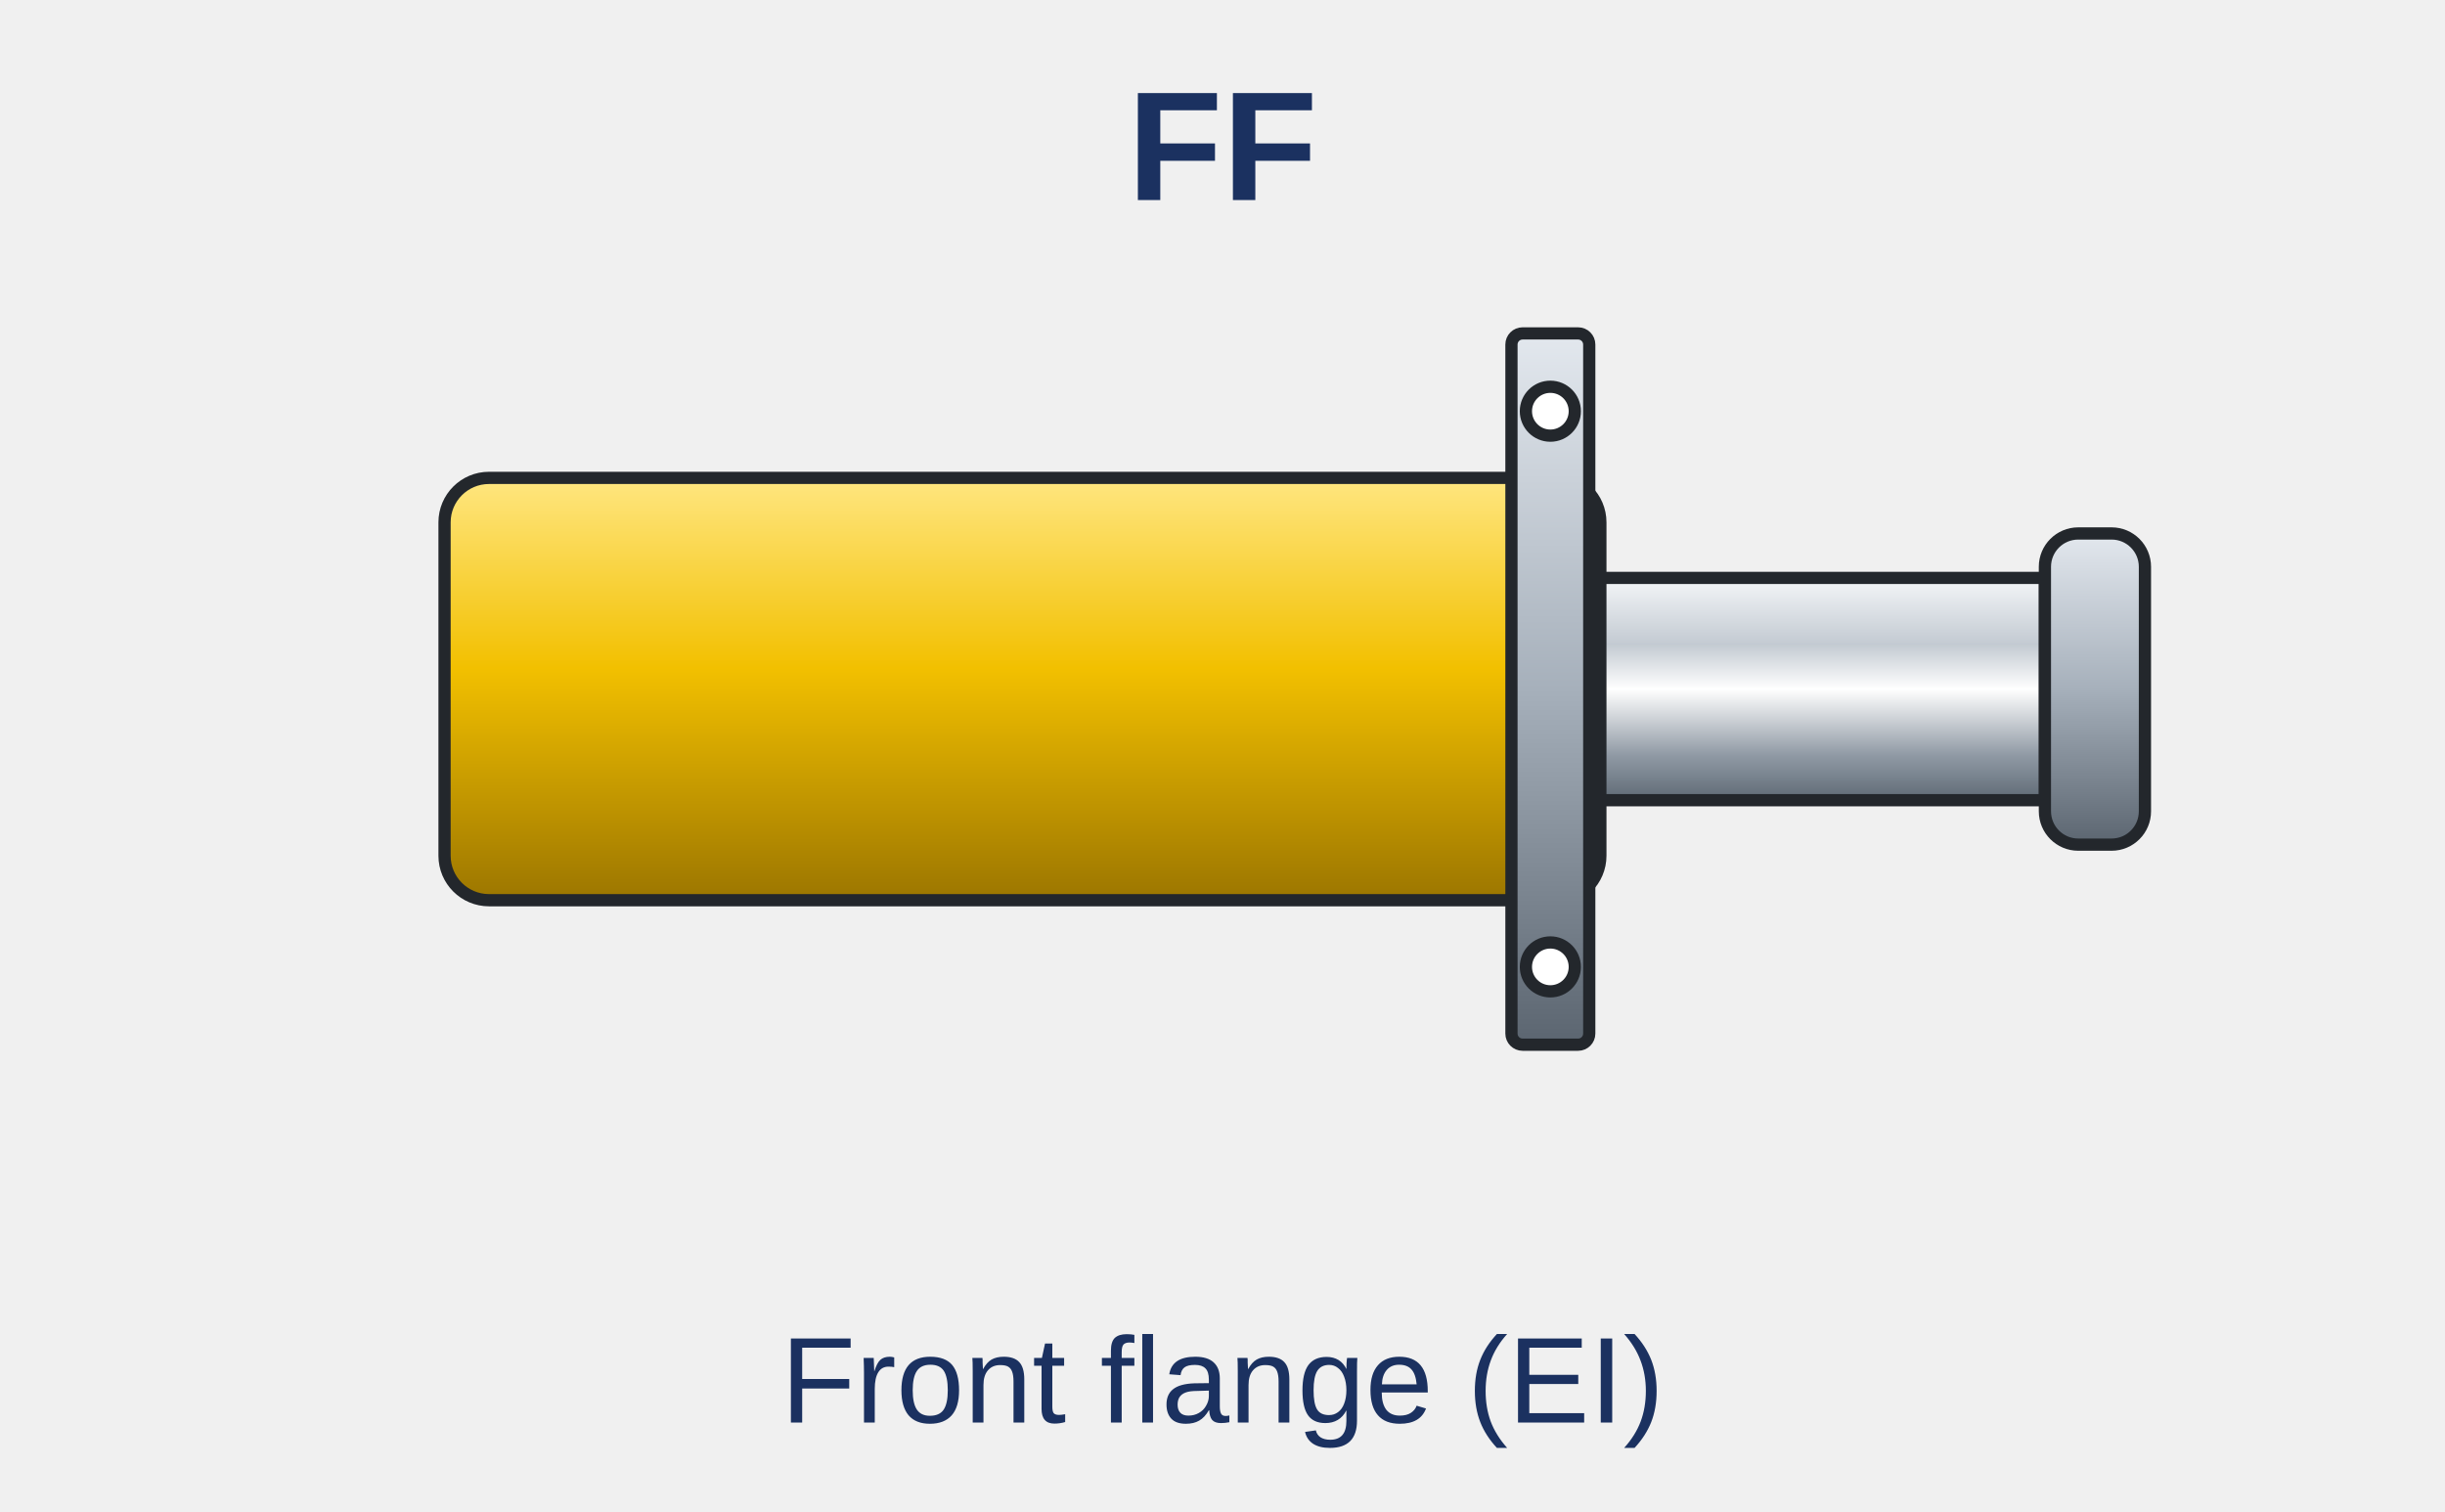
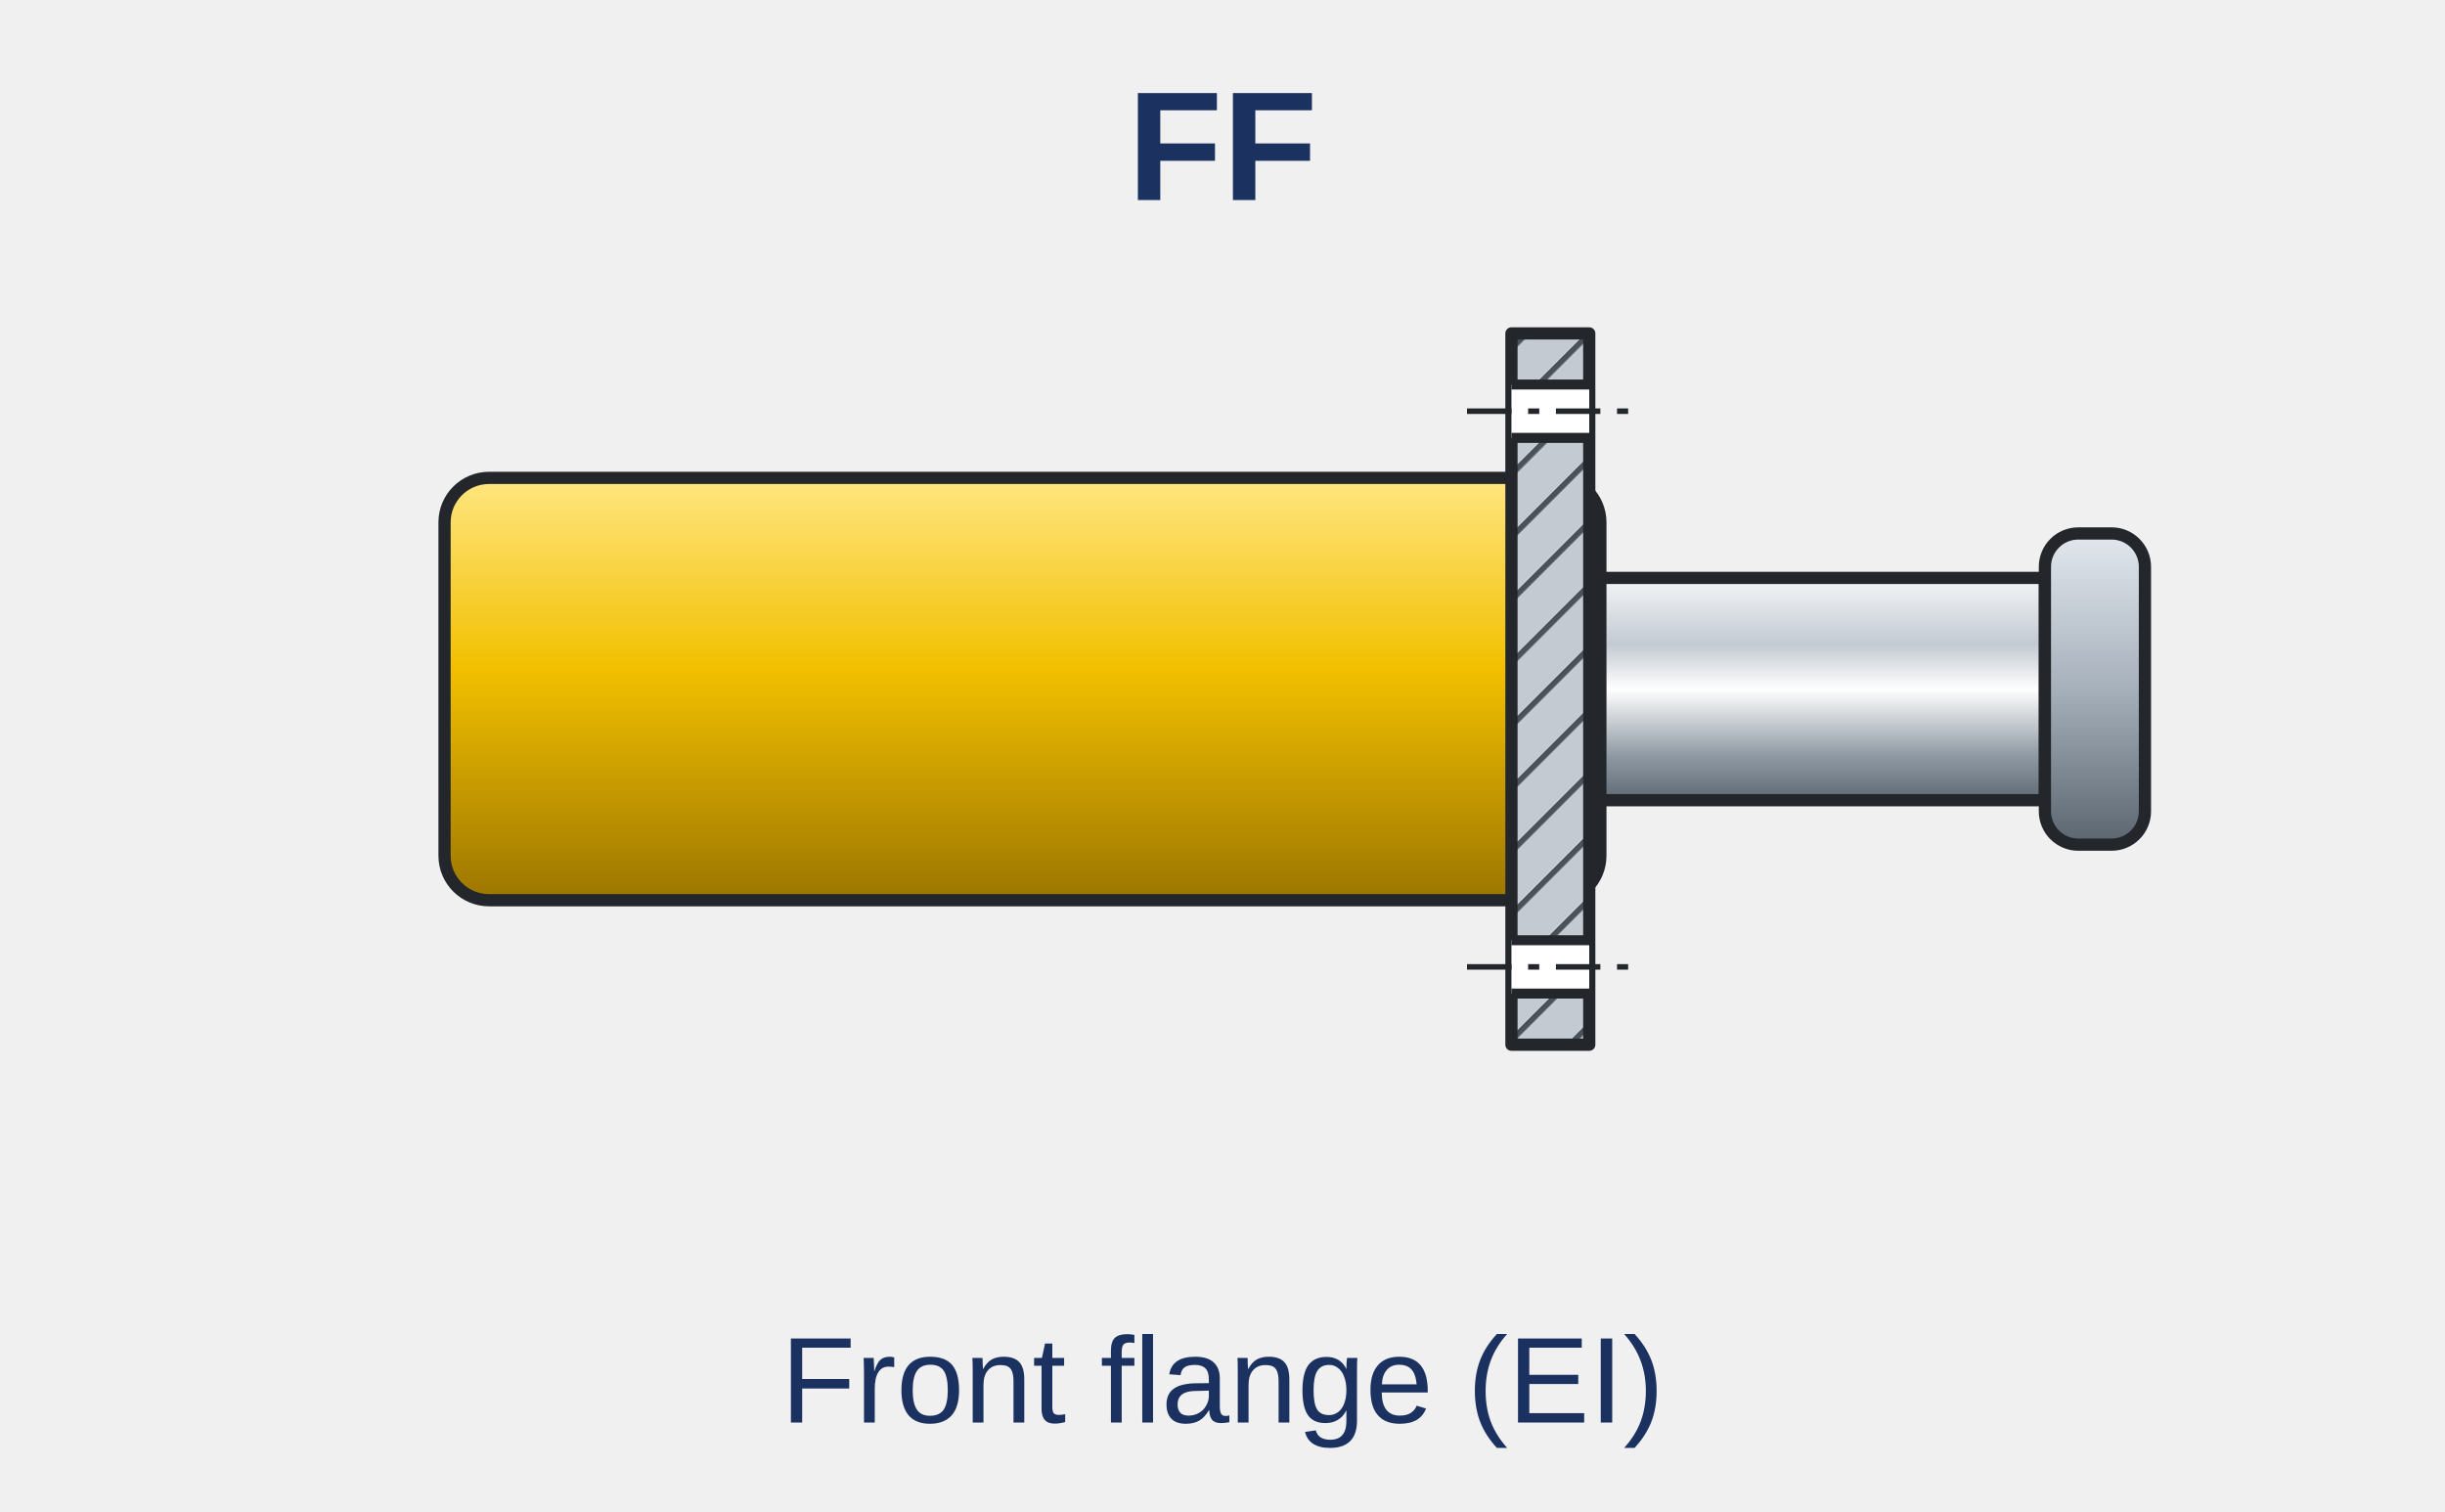
<svg xmlns="http://www.w3.org/2000/svg" viewBox="10 4 220 136" stroke-linejoin="round">
  <defs>
    <linearGradient id="chrome" x1="0" y1="0" x2="0" y2="1">
      <stop offset="0" stop-color="#f4f6f8" />
      <stop offset=".3" stop-color="#c3cad2" />
      <stop offset=".5" stop-color="#ffffff" />
      <stop offset=".8" stop-color="#8f99a4" />
      <stop offset="1" stop-color="#5f6a75" />
    </linearGradient>
    <linearGradient id="black" x1="0" y1="0" x2="0" y2="1">
      <stop offset="0" stop-color="#6b6f75" />
      <stop offset=".45" stop-color="#2a2d31" />
      <stop offset="1" stop-color="#0d0e10" />
    </linearGradient>
    <linearGradient id="yellow" x1="0" y1="0" x2="0" y2="1">
      <stop offset="0" stop-color="#ffe680" />
      <stop offset=".45" stop-color="#f2c000" />
      <stop offset="1" stop-color="#9c7600" />
    </linearGradient>
    <linearGradient id="blue" x1="0" y1="0" x2="0" y2="1">
      <stop offset="0" stop-color="#8dbbff" />
      <stop offset=".45" stop-color="#1f6fe0" />
      <stop offset="1" stop-color="#0b3a86" />
    </linearGradient>
    <linearGradient id="red" x1="0" y1="0" x2="0" y2="1">
      <stop offset="0" stop-color="#ff8a80" />
      <stop offset=".45" stop-color="#d81c1c" />
      <stop offset="1" stop-color="#761010" />
    </linearGradient>
    <linearGradient id="steel" x1="0" y1="0" x2="0" y2="1">
      <stop offset="0" stop-color="#e3e8ee" />
      <stop offset=".5" stop-color="#a6b0bb" />
      <stop offset="1" stop-color="#5b6570" />
    </linearGradient>
+     <pattern id="hatch" width="4" height="4" patternUnits="userSpaceOnUse" patternTransform="rotate(45)">
+       <rect width="4" height="4" fill="#c3cad2" />
+       <line x1="0" y1="0" x2="0" y2="4" stroke="#4a525b" stroke-width="1" />
+     </pattern>
    <linearGradient id="pu" x1="0" y1="0" x2="0" y2="1">
      <stop offset="0" stop-color="#555" />
      <stop offset=".5" stop-color="#1b1b1b" />
      <stop offset="1" stop-color="#000" />
    </linearGradient>
  </defs>
  <rect x="50.0" y="47.0" width="104.0" height="38.0" rx="4" fill="url(#yellow)" stroke="#23272c" stroke-width="1.1" />
  <rect x="154.0" y="56.0" width="40.0" height="20.0" rx="0" fill="url(#chrome)" stroke="#23272c" stroke-width="1.1" />
  <rect x="194.0" y="52.0" width="9.0" height="28.0" rx="3" fill="url(#steel)" stroke="#23272c" stroke-width="1.1" />
-   <rect x="146.0" y="34.0" width="7.0" height="64.0" rx="1" fill="url(#steel)" stroke="#23272c" stroke-width="1.1" />
-   <circle cx="149.5" cy="41" r="2.2" fill="#fff" stroke="#23272c" stroke-width="1.1" />
-   <circle cx="149.5" cy="91" r="2.2" fill="#fff" stroke="#23272c" stroke-width="1.1" />
+   <rect x="146.0" y="34.0" width="7" height="64.0" fill="url(#hatch)" stroke="#23272c" stroke-width="1.1" />
+   <rect x="146.0" y="38.6" width="7" height="4.8" fill="#fff" />
+   <line x1="146.0" y1="38.6" x2="153.0" y2="38.6" stroke="#23272c" stroke-width=".9" />
+   <line x1="146.0" y1="43.4" x2="153.0" y2="43.4" stroke="#23272c" stroke-width=".9" />
+   <line x1="142.0" y1="41.0" x2="157.0" y2="41.0" stroke="#23272c" stroke-width=".5" stroke-dasharray="4 1.5 1 1.5" />
+   <rect x="146.0" y="88.6" width="7" height="4.8" fill="#fff" />
+   <line x1="146.0" y1="88.6" x2="153.0" y2="88.6" stroke="#23272c" stroke-width=".9" />
+   <line x1="146.0" y1="93.4" x2="153.0" y2="93.4" stroke="#23272c" stroke-width=".9" />
+   <line x1="142.0" y1="91.0" x2="157.0" y2="91.0" stroke="#23272c" stroke-width=".5" stroke-dasharray="4 1.5 1 1.5" />
  <text x="120" y="22" font-size="14" font-weight="700" fill="#1B3160" font-family="Arial" text-anchor="middle">FF</text>
  <text x="120" y="132" font-size="11" fill="#1B3160" font-family="Arial" text-anchor="middle">Front flange (EI)</text>
</svg>
